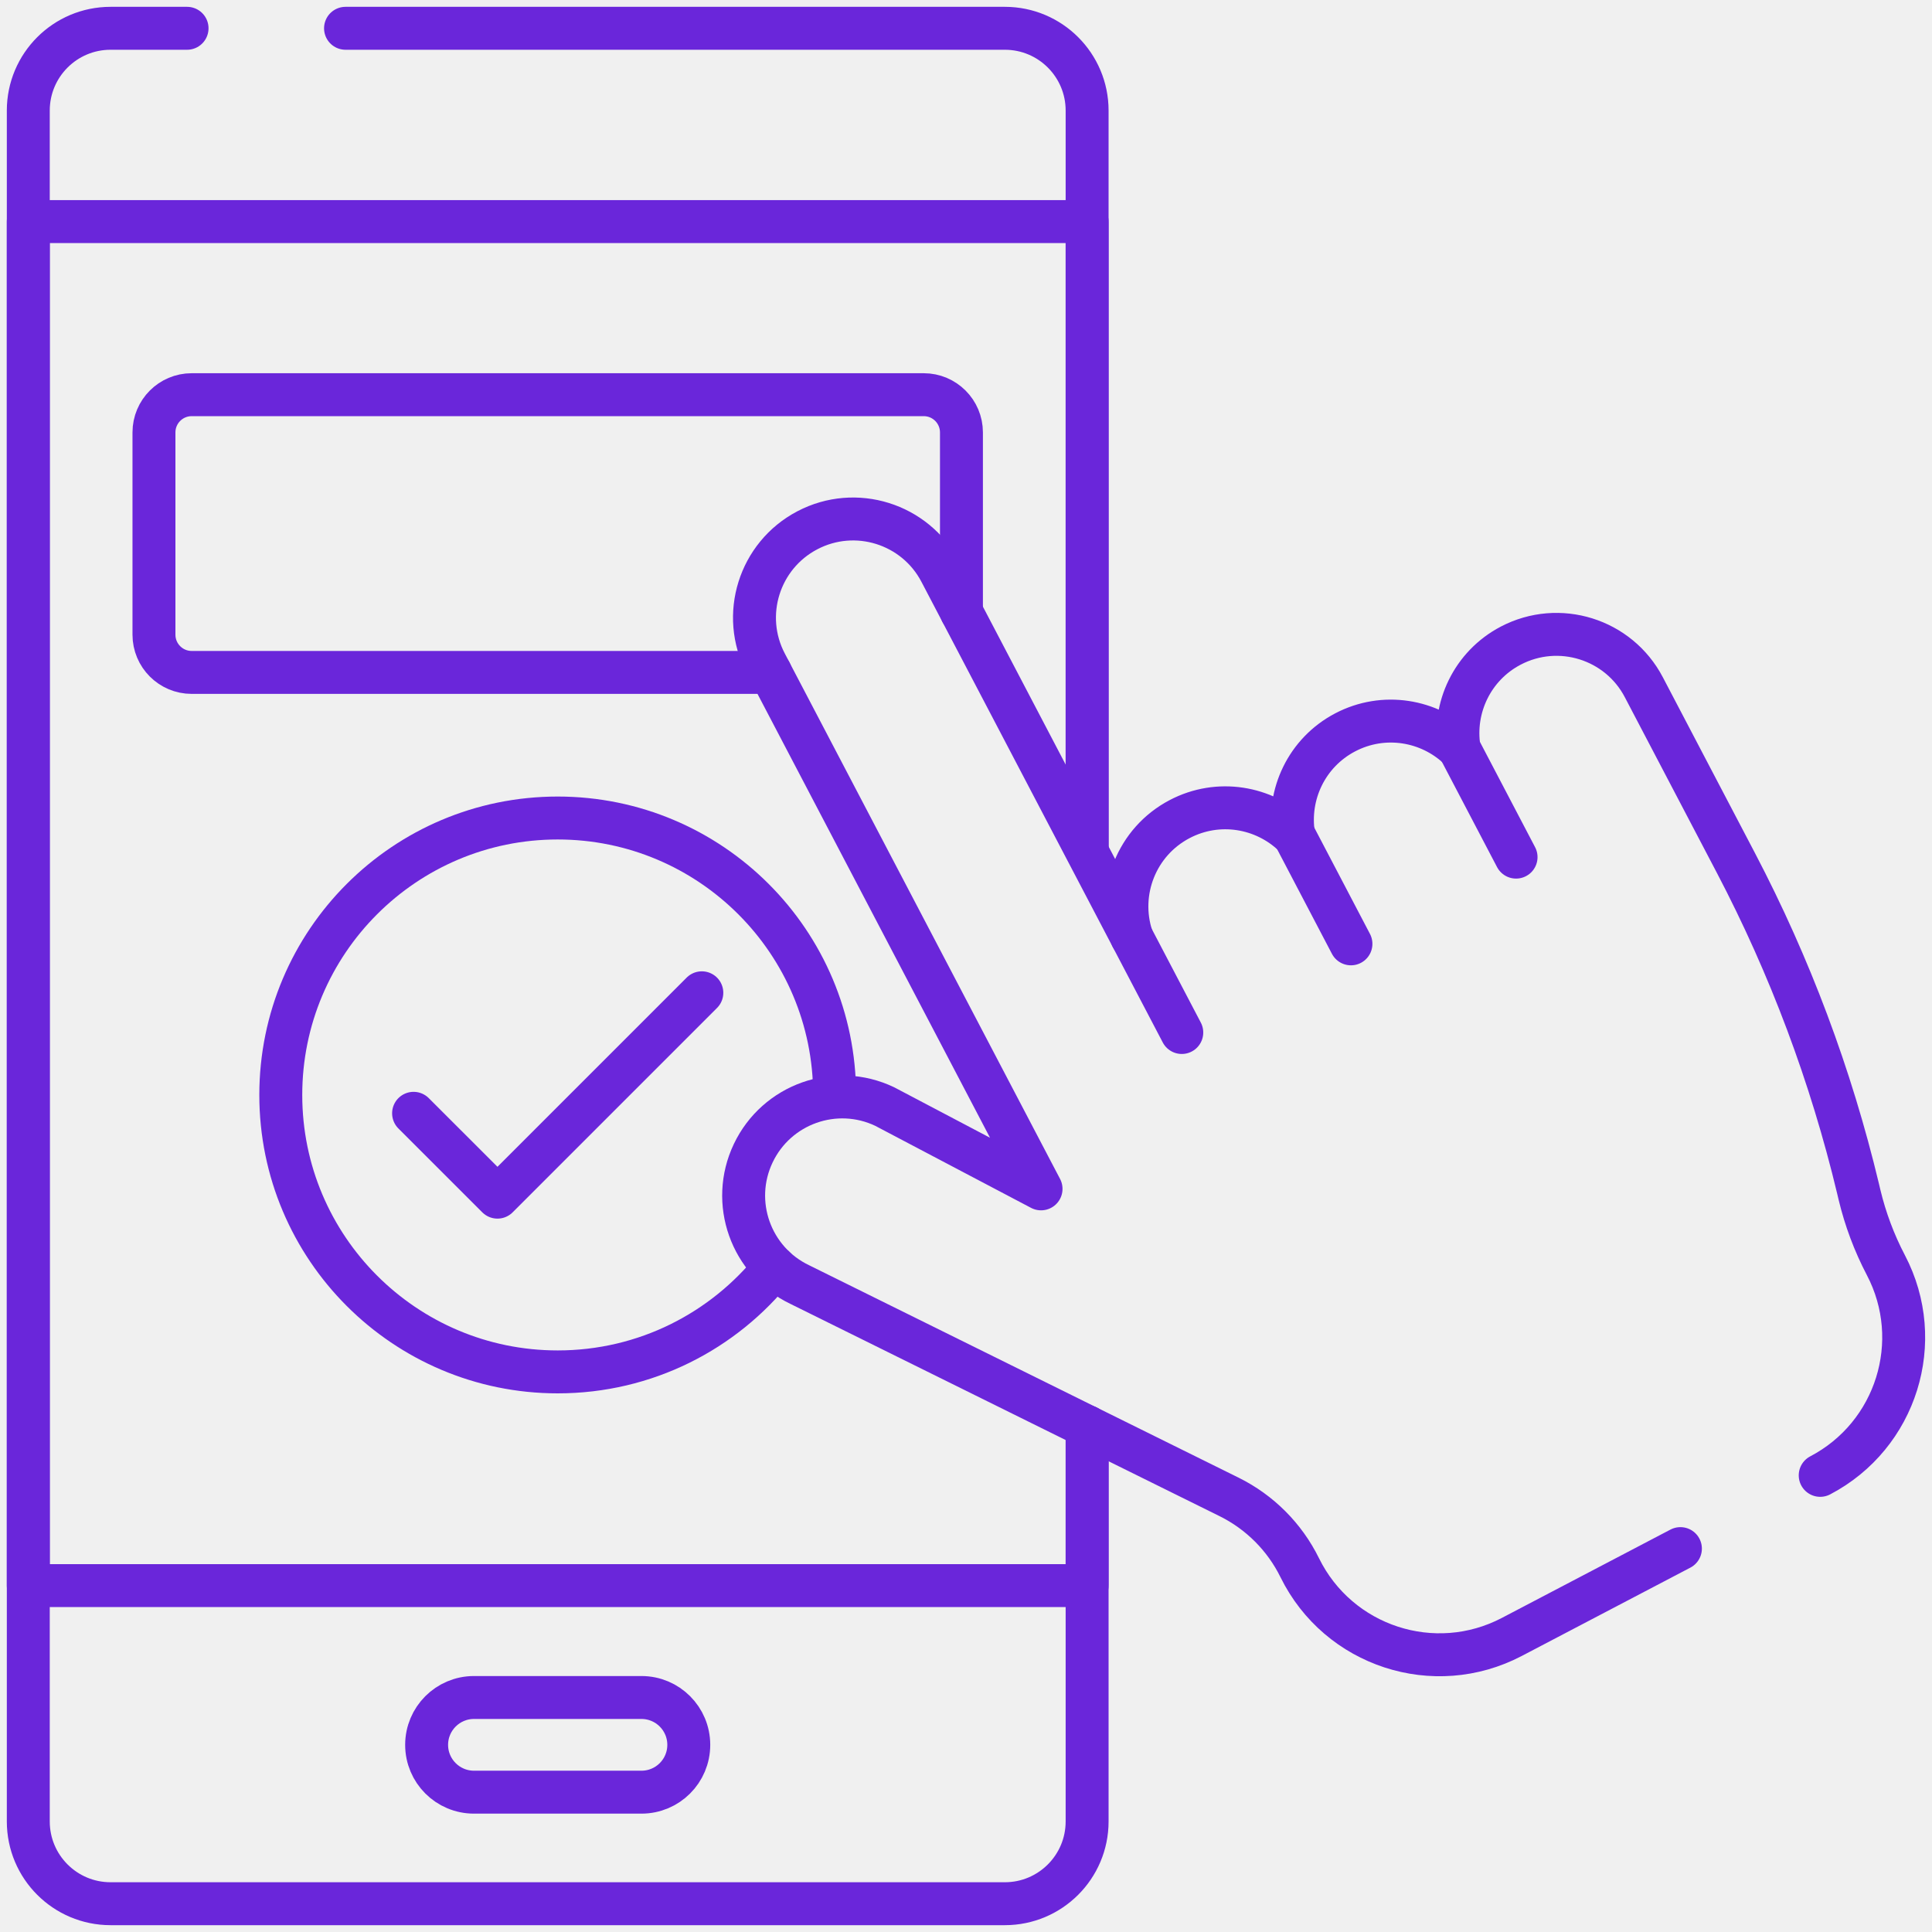
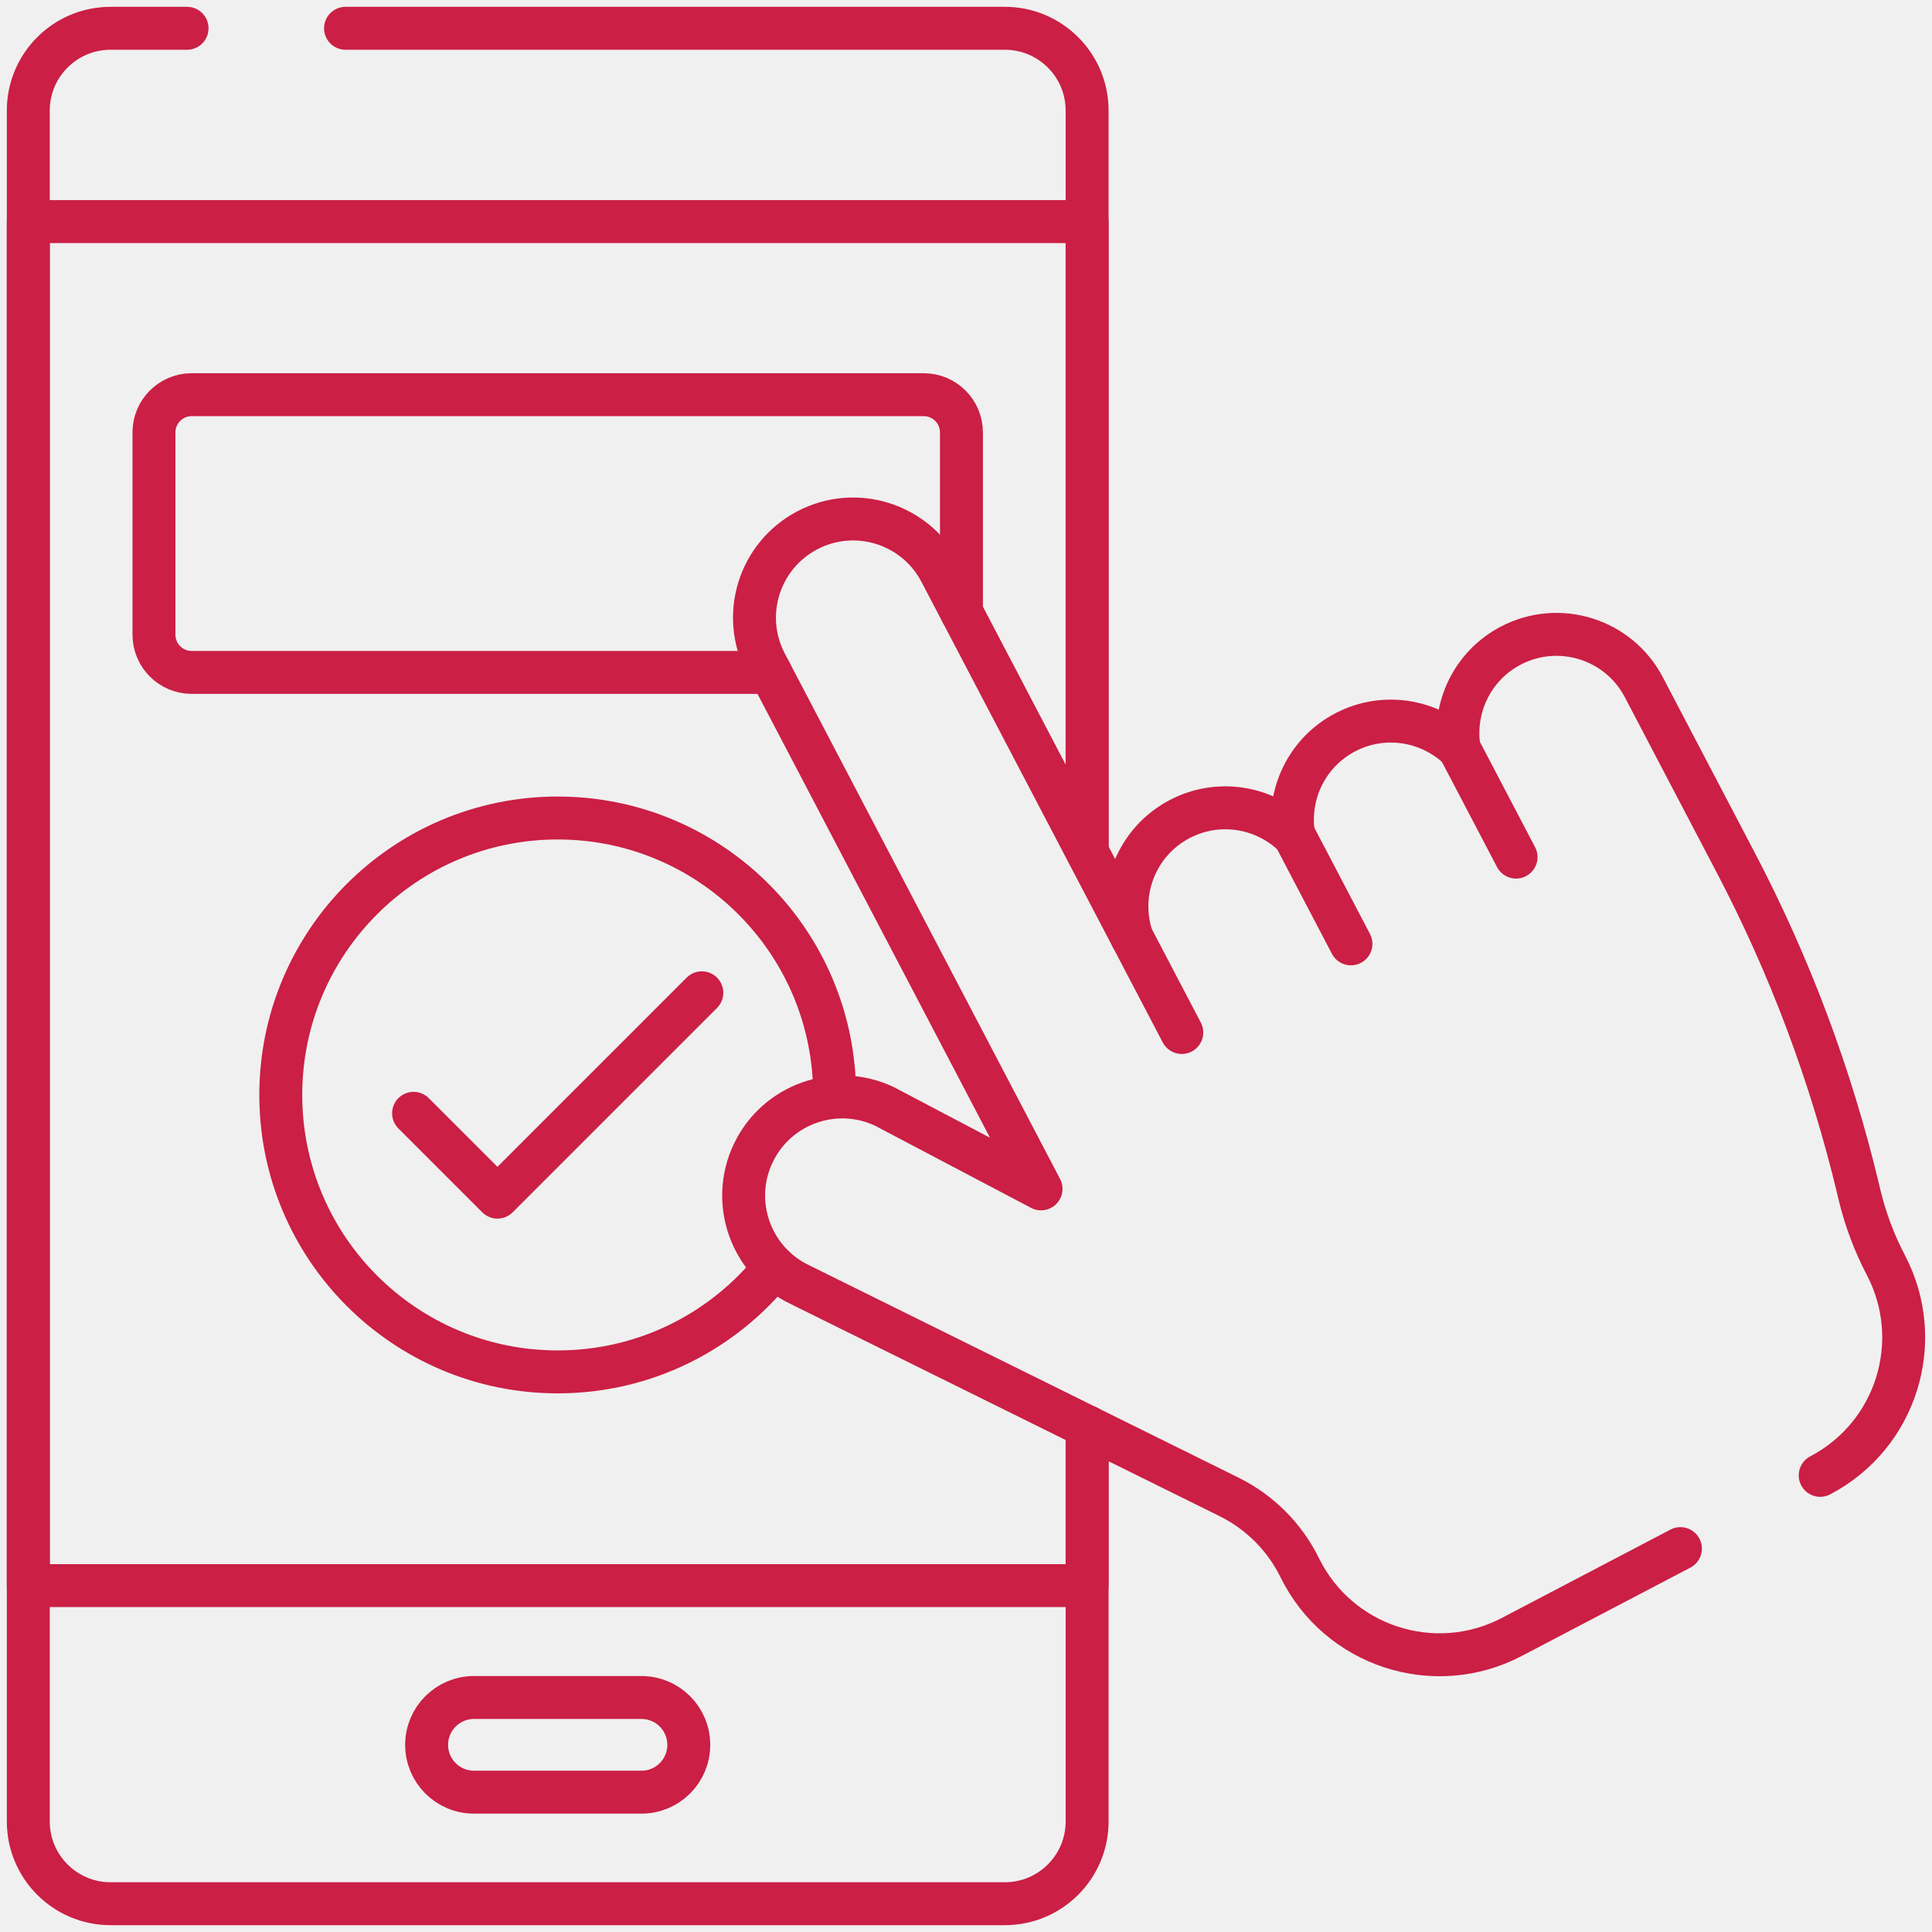
<svg xmlns="http://www.w3.org/2000/svg" width="45" height="45" viewBox="0 0 45 45" fill="none">
  <g clip-path="url(#clip0_38_946)">
    <mask id="mask0_38_946" style="mask-type:luminance" maskUnits="userSpaceOnUse" x="0" y="0" width="45" height="45">
      <path d="M0 3.8147e-06H45V45H0V3.8147e-06Z" fill="white" />
    </mask>
    <g mask="url(#mask0_38_946)">
-       <path d="M8.048 0.659H23.405C24.463 0.659 25.321 1.517 25.321 2.575V19.728" stroke="#6A26DA" stroke-miterlimit="10" stroke-linecap="round" stroke-linejoin="round" />
-       <path d="M25.321 33.231V42.425C25.321 43.483 24.463 44.341 23.405 44.341H2.575C1.517 44.341 0.659 43.483 0.659 42.425V2.575C0.659 1.517 1.517 0.659 2.575 0.659H4.357" stroke="#6A26DA" stroke-miterlimit="10" stroke-linecap="round" stroke-linejoin="round" />
-       <path d="M25.321 33.231V36.932H0.659V5.161H25.321V19.818" stroke="#6A26DA" stroke-miterlimit="10" stroke-linecap="round" stroke-linejoin="round" />
-       <path d="M14.941 41.743H11.04C10.431 41.743 9.937 41.25 9.937 40.641C9.937 40.032 10.431 39.538 11.04 39.538H14.941C15.55 39.538 16.043 40.032 16.043 40.641C16.043 41.25 15.55 41.743 14.941 41.743Z" stroke="#6A26DA" stroke-miterlimit="10" stroke-linecap="round" stroke-linejoin="round" />
-       <path d="M17.946 15.662H4.465C3.979 15.662 3.586 15.268 3.586 14.783V10.072C3.586 9.587 3.979 9.193 4.465 9.193H21.515C22.001 9.193 22.394 9.587 22.394 10.072V14.253" stroke="#6A26DA" stroke-miterlimit="10" stroke-linecap="round" stroke-linejoin="round" />
-       <path d="M18.04 29.517C16.859 31.002 15.036 31.954 12.99 31.954C9.428 31.954 6.54 29.066 6.54 25.504C6.54 21.941 9.428 19.053 12.99 19.053C16.552 19.053 19.44 21.941 19.44 25.504" stroke="#6A26DA" stroke-miterlimit="10" stroke-linecap="round" stroke-linejoin="round" />
-       <path d="M9.633 25.931L11.587 27.884L16.347 23.124" stroke="#6A26DA" stroke-miterlimit="10" stroke-linecap="round" stroke-linejoin="round" />
-       <path d="M42.396 34.364C44.171 33.434 44.855 31.242 43.926 29.468C43.654 28.949 43.448 28.398 43.311 27.828L43.279 27.692C42.648 25.054 41.692 22.504 40.434 20.102L38.288 16.007C37.7 14.883 36.311 14.45 35.188 15.038C34.291 15.508 33.835 16.488 33.986 17.435C33.294 16.771 32.229 16.588 31.332 17.058C30.435 17.528 29.98 18.507 30.131 19.455C29.438 18.791 28.374 18.608 27.477 19.078C26.468 19.607 26.018 20.779 26.362 21.827L21.905 13.32C21.317 12.196 19.928 11.762 18.805 12.351C17.681 12.94 17.247 14.328 17.836 15.452L24.156 27.516L24.248 27.691L20.605 25.773C19.46 25.228 18.089 25.715 17.544 26.861V26.861C16.999 28.006 17.486 29.377 18.632 29.922L28.628 34.866C29.343 35.22 29.922 35.8 30.274 36.516C31.175 38.346 33.406 39.074 35.212 38.128L39.14 36.07" stroke="#6A26DA" stroke-miterlimit="10" stroke-linecap="round" stroke-linejoin="round" />
-       <path d="M26.362 21.827L27.526 24.049" stroke="#6A26DA" stroke-miterlimit="10" stroke-linecap="round" stroke-linejoin="round" />
-       <path d="M30.139 19.451L31.466 21.984" stroke="#6A26DA" stroke-miterlimit="10" stroke-linecap="round" stroke-linejoin="round" />
-       <path d="M33.987 17.435L35.312 19.964" stroke="#6A26DA" stroke-miterlimit="10" stroke-linecap="round" stroke-linejoin="round" />
+       <path d="M8.048 0.659H23.405C24.463 0.659 25.321 1.517 25.321 2.575V19.728" stroke="#CB1F45" stroke-miterlimit="10" stroke-linecap="round" stroke-linejoin="round" />
+       <path d="M25.321 33.231V42.425C25.321 43.483 24.463 44.341 23.405 44.341H2.575C1.517 44.341 0.659 43.483 0.659 42.425V2.575C0.659 1.517 1.517 0.659 2.575 0.659H4.357" stroke="#CB1F45" stroke-miterlimit="10" stroke-linecap="round" stroke-linejoin="round" />
+       <path d="M25.321 33.231V36.932H0.659V5.161H25.321V19.818" stroke="#CB1F45" stroke-miterlimit="10" stroke-linecap="round" stroke-linejoin="round" />
+       <path d="M14.941 41.743H11.04C10.431 41.743 9.937 41.25 9.937 40.641C9.937 40.032 10.431 39.538 11.04 39.538H14.941C15.55 39.538 16.043 40.032 16.043 40.641C16.043 41.25 15.55 41.743 14.941 41.743Z" stroke="#CB1F45" stroke-miterlimit="10" stroke-linecap="round" stroke-linejoin="round" />
+       <path d="M17.946 15.662H4.465C3.979 15.662 3.586 15.268 3.586 14.783V10.072C3.586 9.587 3.979 9.193 4.465 9.193H21.515C22.001 9.193 22.394 9.587 22.394 10.072V14.253" stroke="#CB1F45" stroke-miterlimit="10" stroke-linecap="round" stroke-linejoin="round" />
+       <path d="M18.04 29.517C16.859 31.002 15.036 31.954 12.99 31.954C9.428 31.954 6.54 29.066 6.54 25.504C6.54 21.941 9.428 19.053 12.99 19.053C16.552 19.053 19.44 21.941 19.44 25.504" stroke="#CB1F45" stroke-miterlimit="10" stroke-linecap="round" stroke-linejoin="round" />
+       <path d="M9.633 25.931L11.587 27.884L16.347 23.124" stroke="#CB1F45" stroke-miterlimit="10" stroke-linecap="round" stroke-linejoin="round" />
+       <path d="M42.396 34.364C44.171 33.434 44.855 31.242 43.926 29.468C43.654 28.949 43.448 28.398 43.311 27.828L43.279 27.692C42.648 25.054 41.692 22.504 40.434 20.102L38.288 16.007C37.7 14.883 36.311 14.45 35.188 15.038C34.291 15.508 33.835 16.488 33.986 17.435C33.294 16.771 32.229 16.588 31.332 17.058C30.435 17.528 29.98 18.507 30.131 19.455C29.438 18.791 28.374 18.608 27.477 19.078C26.468 19.607 26.018 20.779 26.362 21.827L21.905 13.32C21.317 12.196 19.928 11.762 18.805 12.351C17.681 12.94 17.247 14.328 17.836 15.452L24.156 27.516L24.248 27.691L20.605 25.773C19.46 25.228 18.089 25.715 17.544 26.861V26.861C16.999 28.006 17.486 29.377 18.632 29.922L28.628 34.866C29.343 35.22 29.922 35.8 30.274 36.516C31.175 38.346 33.406 39.074 35.212 38.128L39.14 36.07" stroke="#CB1F45" stroke-miterlimit="10" stroke-linecap="round" stroke-linejoin="round" />
+       <path d="M26.362 21.827L27.526 24.049" stroke="#CB1F45" stroke-miterlimit="10" stroke-linecap="round" stroke-linejoin="round" />
+       <path d="M30.139 19.451L31.466 21.984" stroke="#CB1F45" stroke-miterlimit="10" stroke-linecap="round" stroke-linejoin="round" />
+       <path d="M33.987 17.435L35.312 19.964" stroke="#CB1F45" stroke-miterlimit="10" stroke-linecap="round" stroke-linejoin="round" />
    </g>
  </g>
  <defs>
    <clipPath id="clip0_38_946">
      <rect width="45" height="45" fill="white" />
    </clipPath>
  </defs>
</svg>
